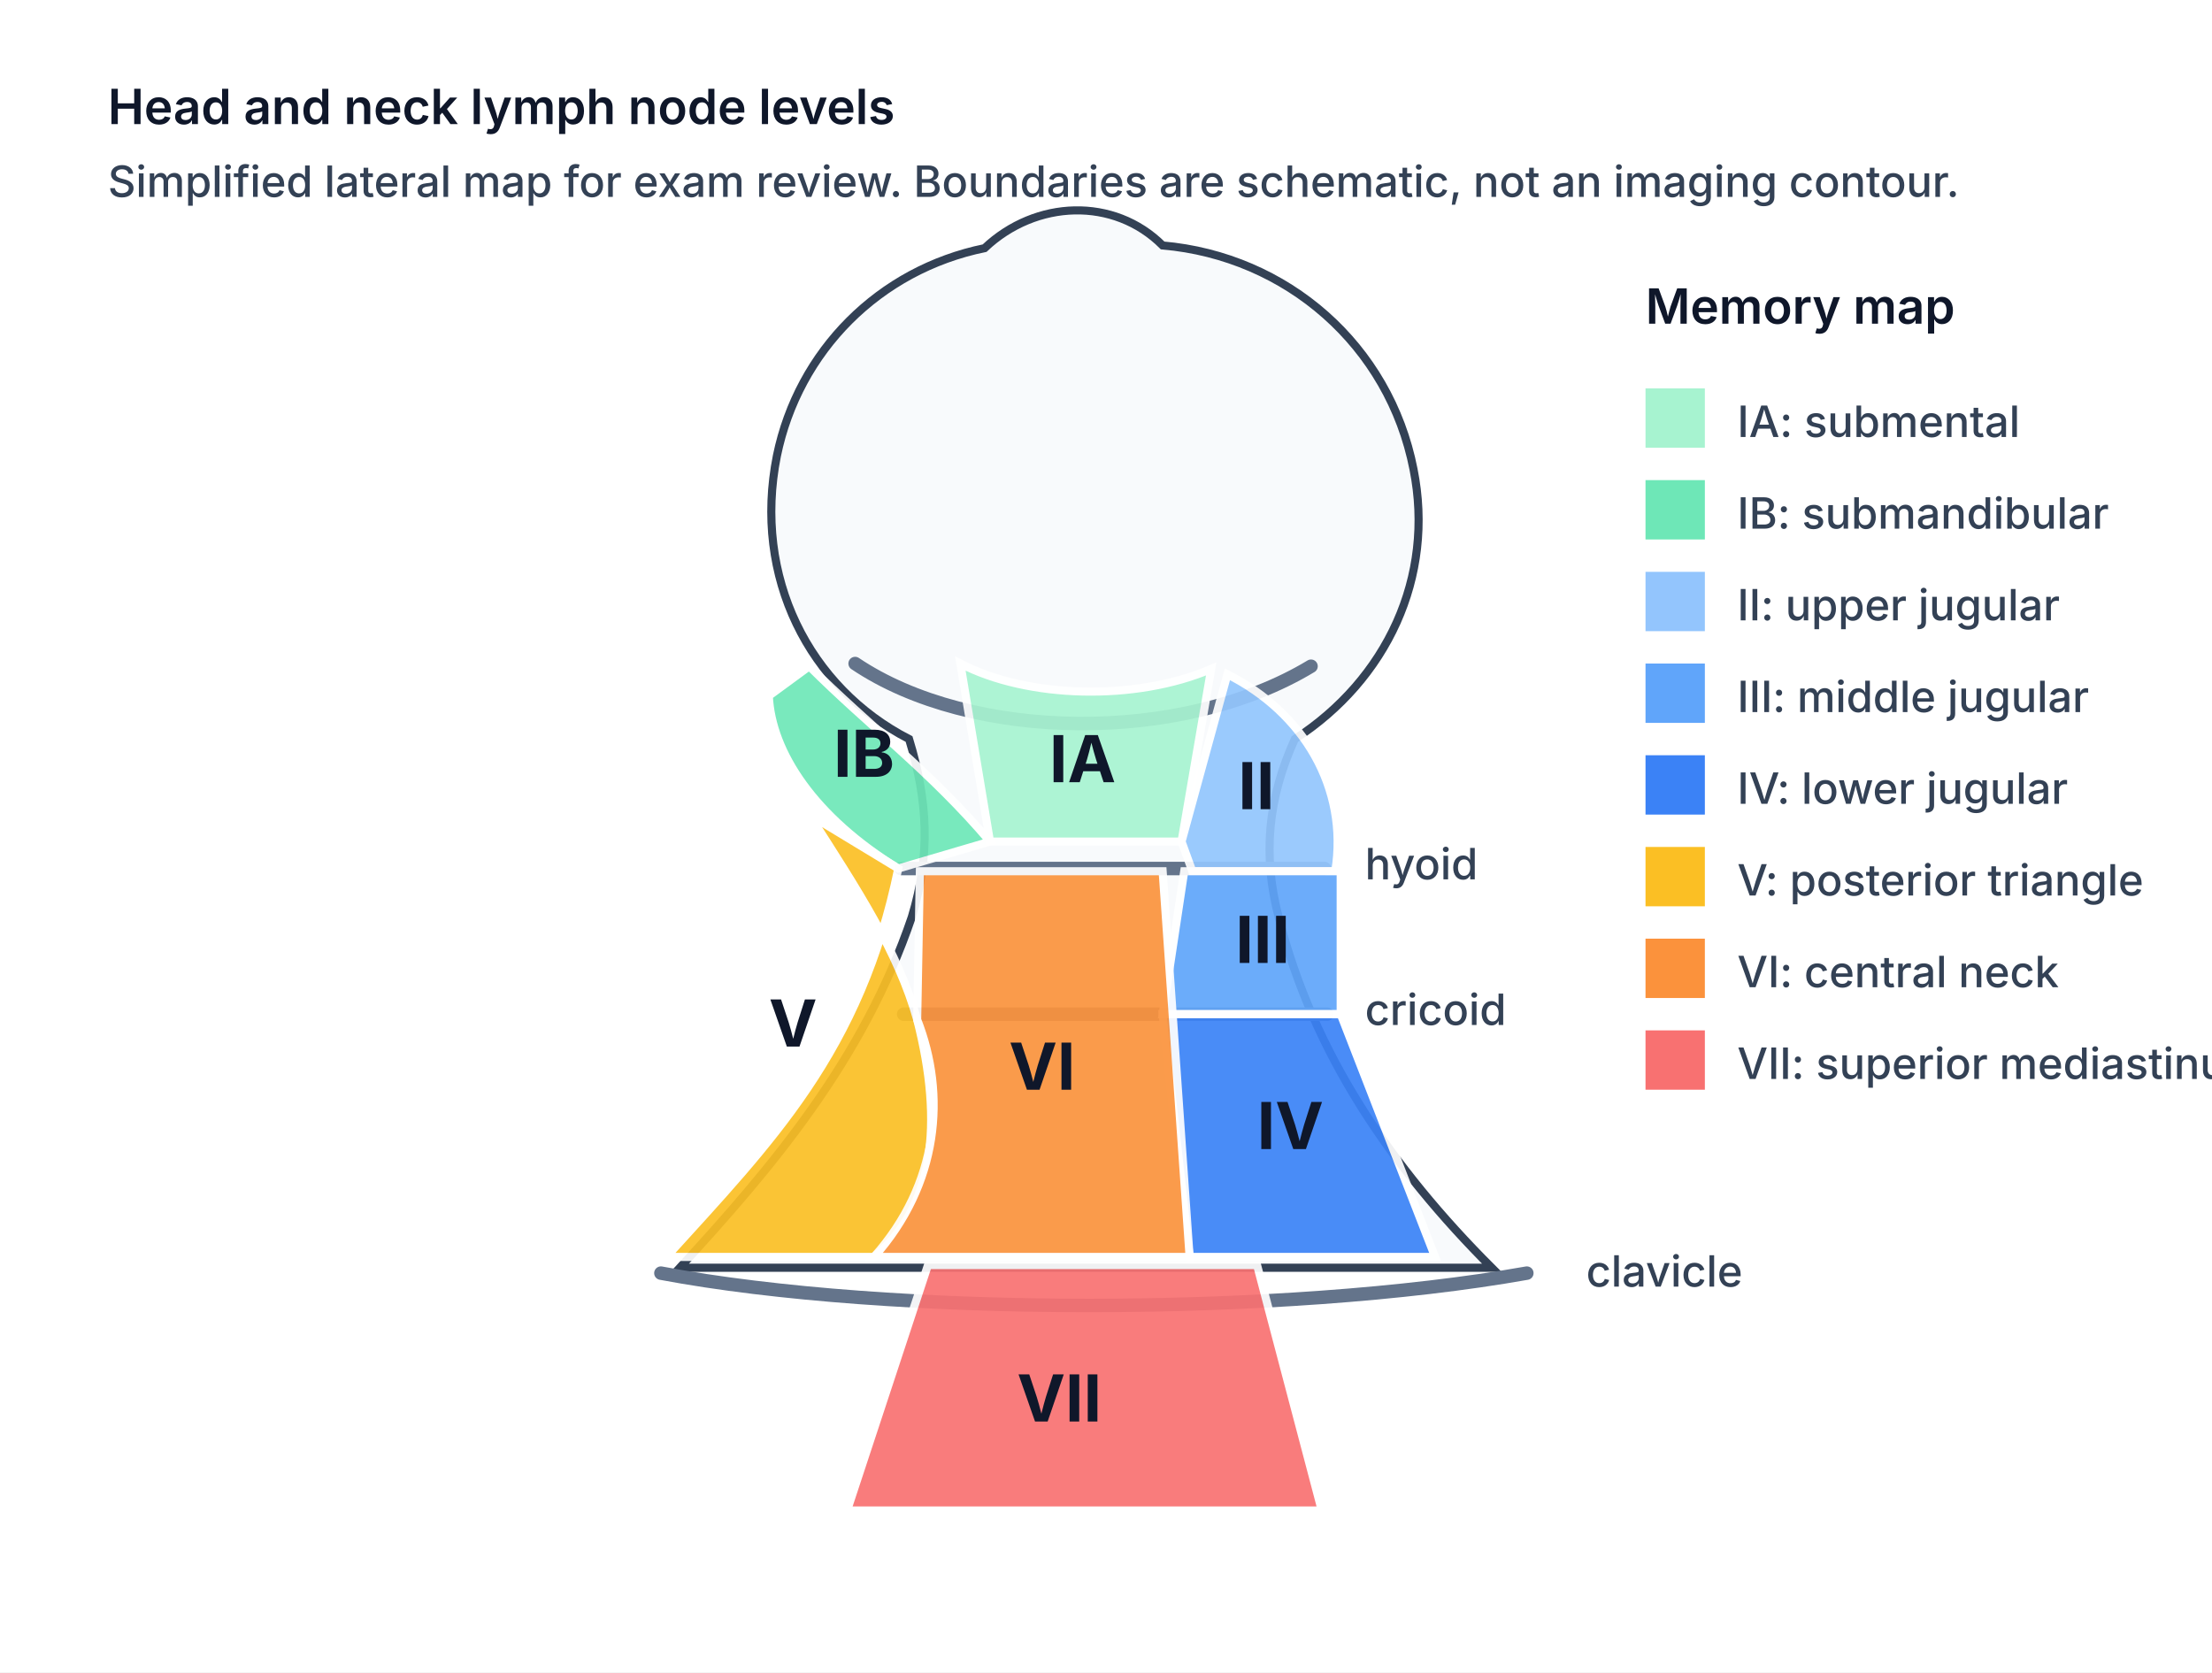
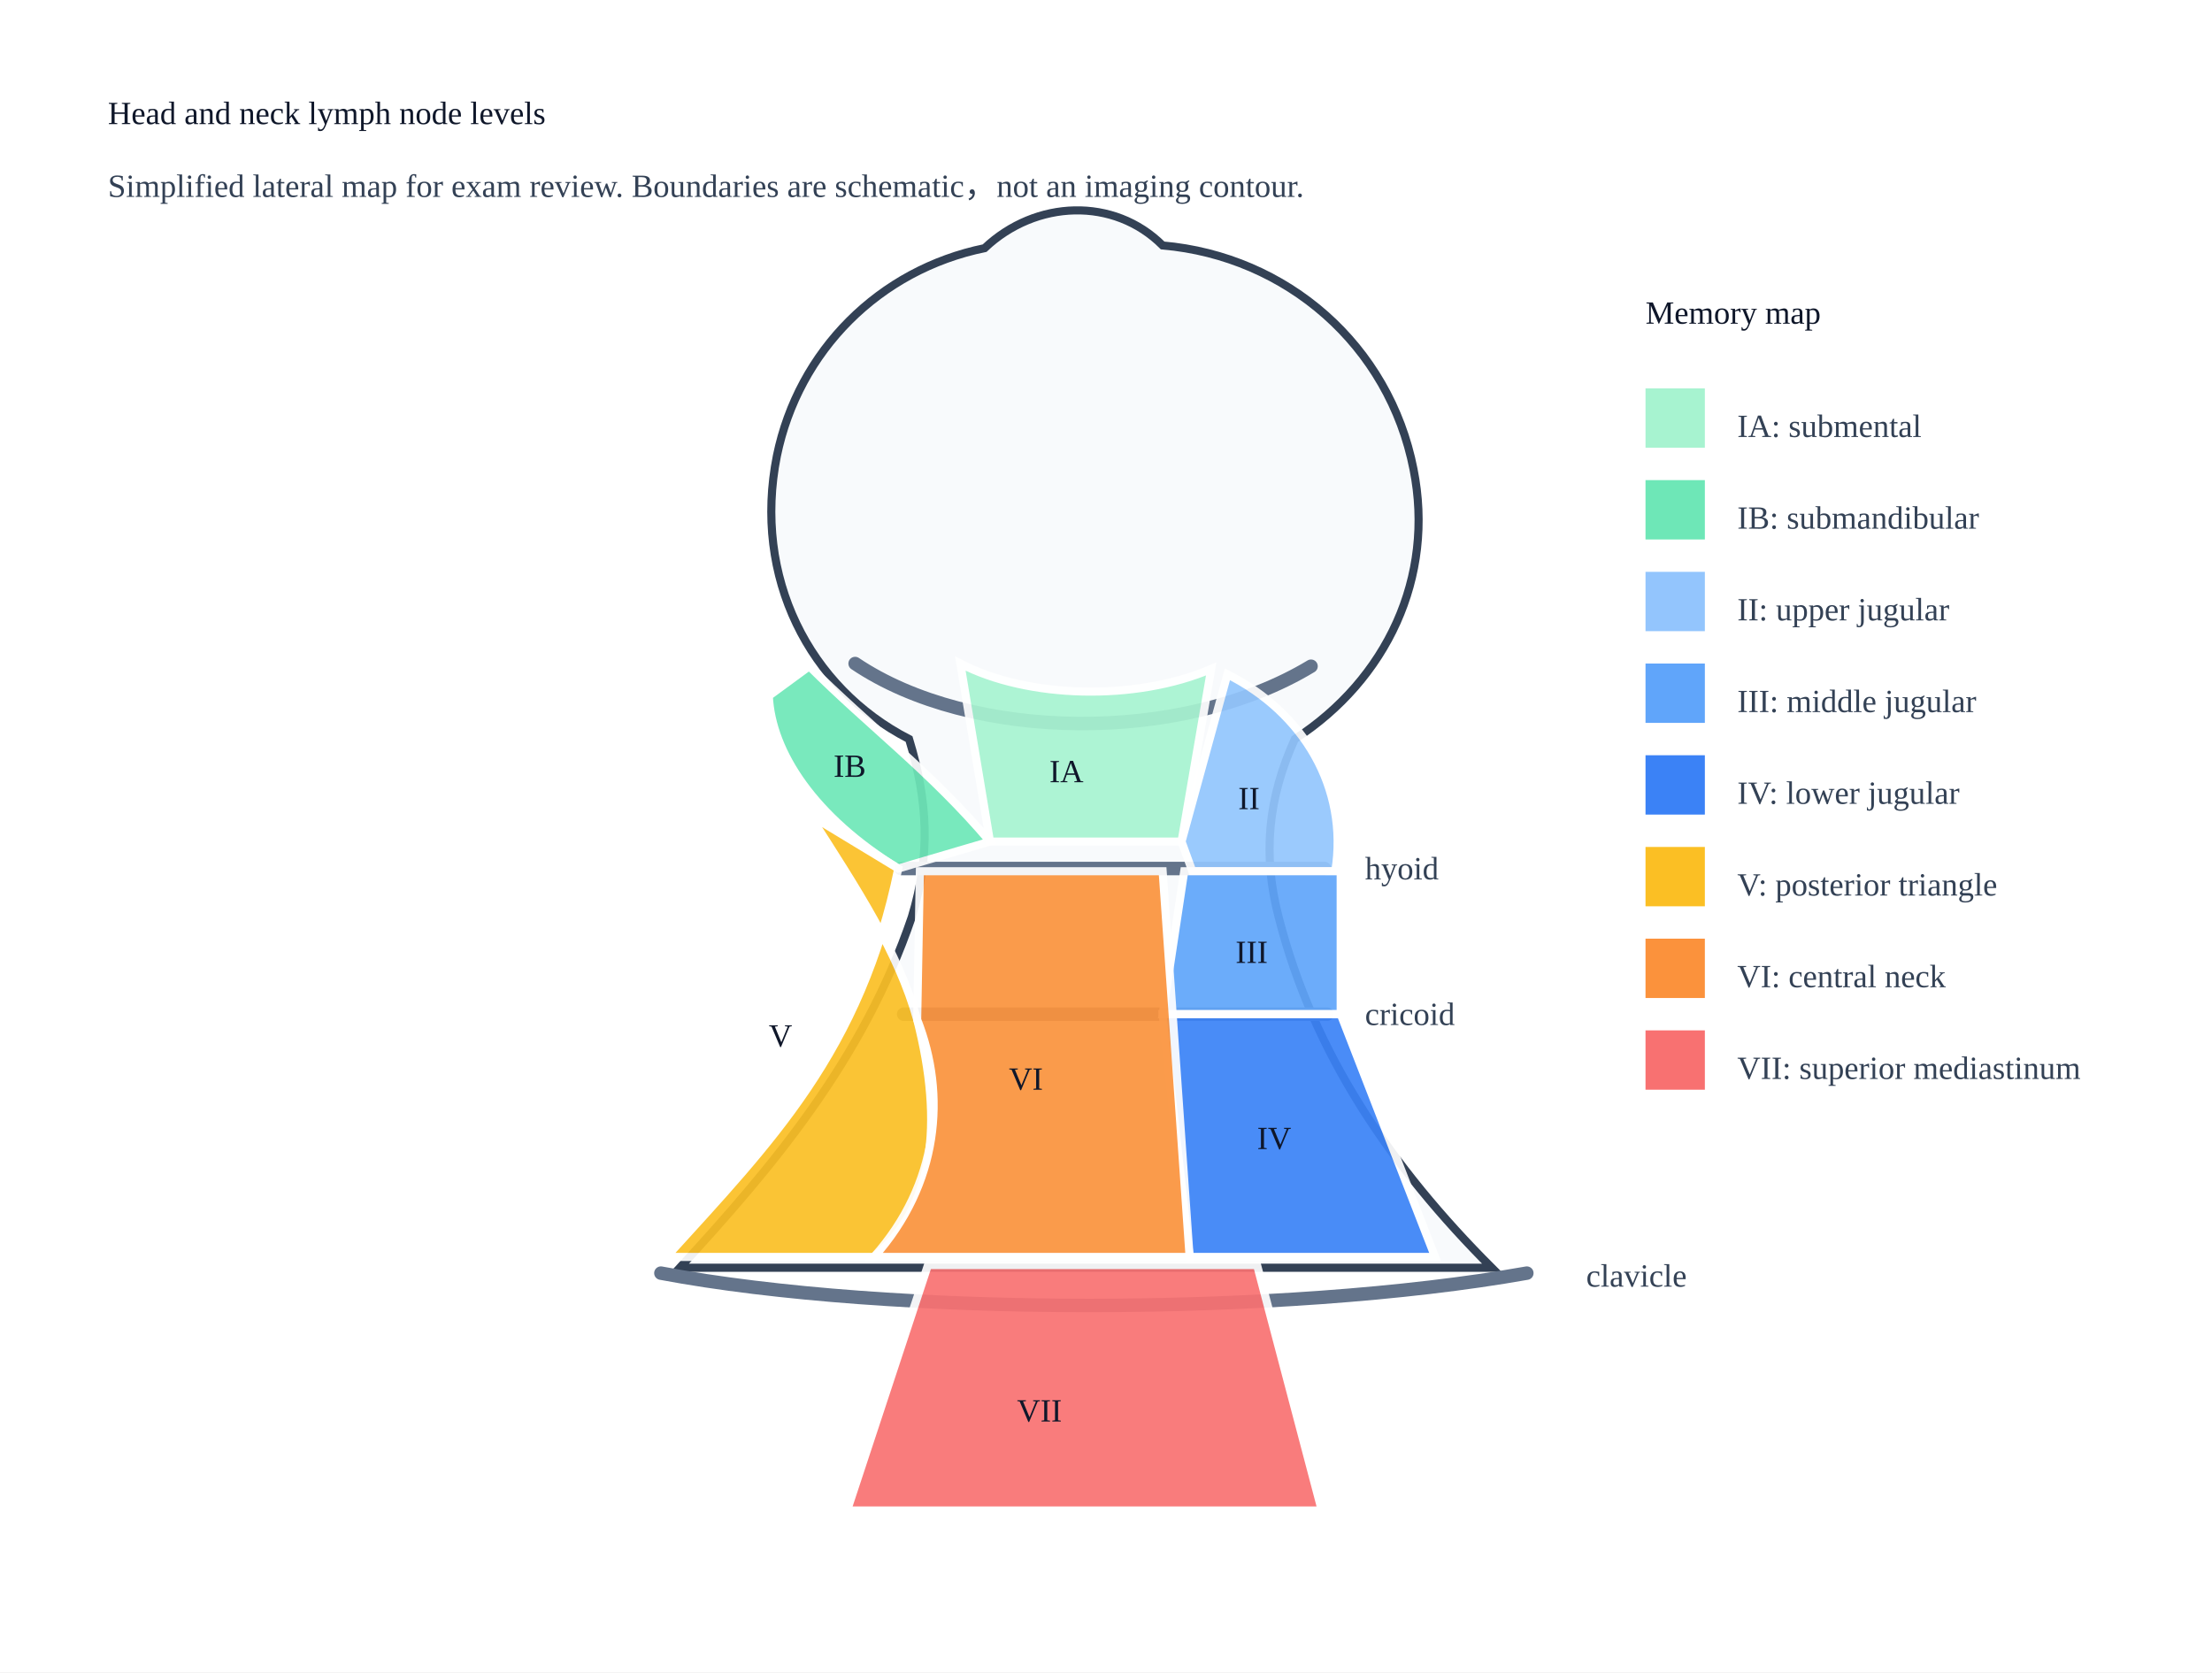
<svg xmlns="http://www.w3.org/2000/svg" width="820" height="620" viewBox="0 0 820 620" role="img" aria-labelledby="title desc">
  <defs>
    <style>
      .outline { fill: #f8fafc; stroke: #334155; stroke-width: 3; }
      .bone { fill: none; stroke: #64748b; stroke-width: 5; stroke-linecap: round; }
-       .label { font: 700 24px -apple-system, BlinkMacSystemFont, "Segoe UI", sans-serif; fill: #0f172a; }
-       .small { font: 500 16px -apple-system, BlinkMacSystemFont, "Segoe UI", sans-serif; fill: #334155; }
-       .caption { font: 600 18px -apple-system, BlinkMacSystemFont, "Segoe UI", sans-serif; fill: #0f172a; }
+       .label { font: 700 24px -apple-system，BlinkMacSystemFont，"Segoe UI"，sans-serif; fill: #0f172a; }
+       .small { font: 500 16px -apple-system，BlinkMacSystemFont，"Segoe UI"，sans-serif; fill: #334155; }
+       .caption { font: 600 18px -apple-system，BlinkMacSystemFont，"Segoe UI"，sans-serif; fill: #0f172a; }
      .level { stroke: #ffffff; stroke-width: 3; opacity: .92; }
      .line { stroke: #0f172a; stroke-width: 2; fill: none; marker-end: url(#arrow); }
    </style>
    <marker id="arrow" viewBox="0 0 8 8" refX="7" refY="4" markerWidth="8" markerHeight="8" orient="auto-start-reverse">
-       <path d="M0,0 L8,4 L0,8 Z" fill="#0f172a" />
+       <path d="M0，0 L8，4 L0，8 Z" fill="#0f172a" />
    </marker>
  </defs>
  <rect width="820" height="620" fill="#ffffff" />
  <text x="40" y="46" class="caption">Head and neck lymph node levels</text>
-   <text x="40" y="73" class="small">Simplified lateral map for exam review. Boundaries are schematic, not an imaging contour.</text>
+   <text x="40" y="73" class="small">Simplified lateral map for exam review. Boundaries are schematic，not an imaging contour.</text>
  <path class="outline" d="M365 92     C326 100 296 130 288 169     C279 214 300 255 337 274     C344 297 345 317 338 340     C320 393 286 433 252 470     L553 470     C516 433 487 391 474 340     C468 317 470 296 480 274     C514 252 532 214 524 174     C515 128 477 95 431 91     C413 73 384 74 365 92 Z" />
  <path class="bone" d="M317 246 C360 275 438 276 486 247" />
  <path class="bone" d="M334 322 L491 322" />
  <path class="bone" d="M335 376 L492 376" />
  <path class="bone" d="M245 472 C330 488 476 488 566 472" />
  <text x="588" y="477" class="small">clavicle</text>
  <text x="506" y="326" class="small">hyoid</text>
  <text x="506" y="380" class="small">cricoid</text>
  <path class="level" fill="#a7f3d0" d="M356 246 C381 259 421 260 449 248 L438 312 L367 312 Z" />
  <path class="level" fill="#6ee7b7" d="M300 247 C322 269 345 286 367 312 L333 322 C302 303 286 279 285 258 Z" />
  <path class="level" fill="#93c5fd" d="M455 250 C483 264 500 292 495 323 L442 323 L438 312 Z" />
  <path class="level" fill="#60a5fa" d="M439 323 L497 323 L497 376 L431 376 Z" />
  <path class="level" fill="#3b82f6" d="M431 376 L497 376 L532 466 L441 466 Z" />
  <path class="level" fill="#fbbf24" d="M300 302 C318 330 333 353 340 378 C350 417 346 448 324 466 L247 466 C286 423 319 390 333 322 Z" />
  <path class="level" fill="#fb923c" d="M341 323 L431 323 L441 466 L324 466 C348 439 351 406 340 378 Z" />
  <path class="level" fill="#f87171" d="M344 469 L466 469 L490 560 L314 560 Z" />
  <text x="389" y="290" class="label">IA</text>
  <text x="309" y="288" class="label">IB</text>
  <text x="459" y="300" class="label">II</text>
  <text x="458" y="357" class="label">III</text>
  <text x="466" y="426" class="label">IV</text>
  <text x="285" y="388" class="label">V</text>
  <text x="374" y="404" class="label">VI</text>
  <text x="377" y="527" class="label">VII</text>
  <g transform="translate(610 120)">
    <text x="0" y="0" class="caption">Memory map</text>
    <rect x="0" y="24" width="22" height="22" fill="#a7f3d0" />
    <text x="34" y="42" class="small">IA: submental</text>
    <rect x="0" y="58" width="22" height="22" fill="#6ee7b7" />
    <text x="34" y="76" class="small">IB: submandibular</text>
    <rect x="0" y="92" width="22" height="22" fill="#93c5fd" />
    <text x="34" y="110" class="small">II: upper jugular</text>
    <rect x="0" y="126" width="22" height="22" fill="#60a5fa" />
    <text x="34" y="144" class="small">III: middle jugular</text>
    <rect x="0" y="160" width="22" height="22" fill="#3b82f6" />
    <text x="34" y="178" class="small">IV: lower jugular</text>
    <rect x="0" y="194" width="22" height="22" fill="#fbbf24" />
    <text x="34" y="212" class="small">V: posterior triangle</text>
    <rect x="0" y="228" width="22" height="22" fill="#fb923c" />
    <text x="34" y="246" class="small">VI: central neck</text>
    <rect x="0" y="262" width="22" height="22" fill="#f87171" />
    <text x="34" y="280" class="small">VII: superior mediastinum</text>
  </g>
</svg>
